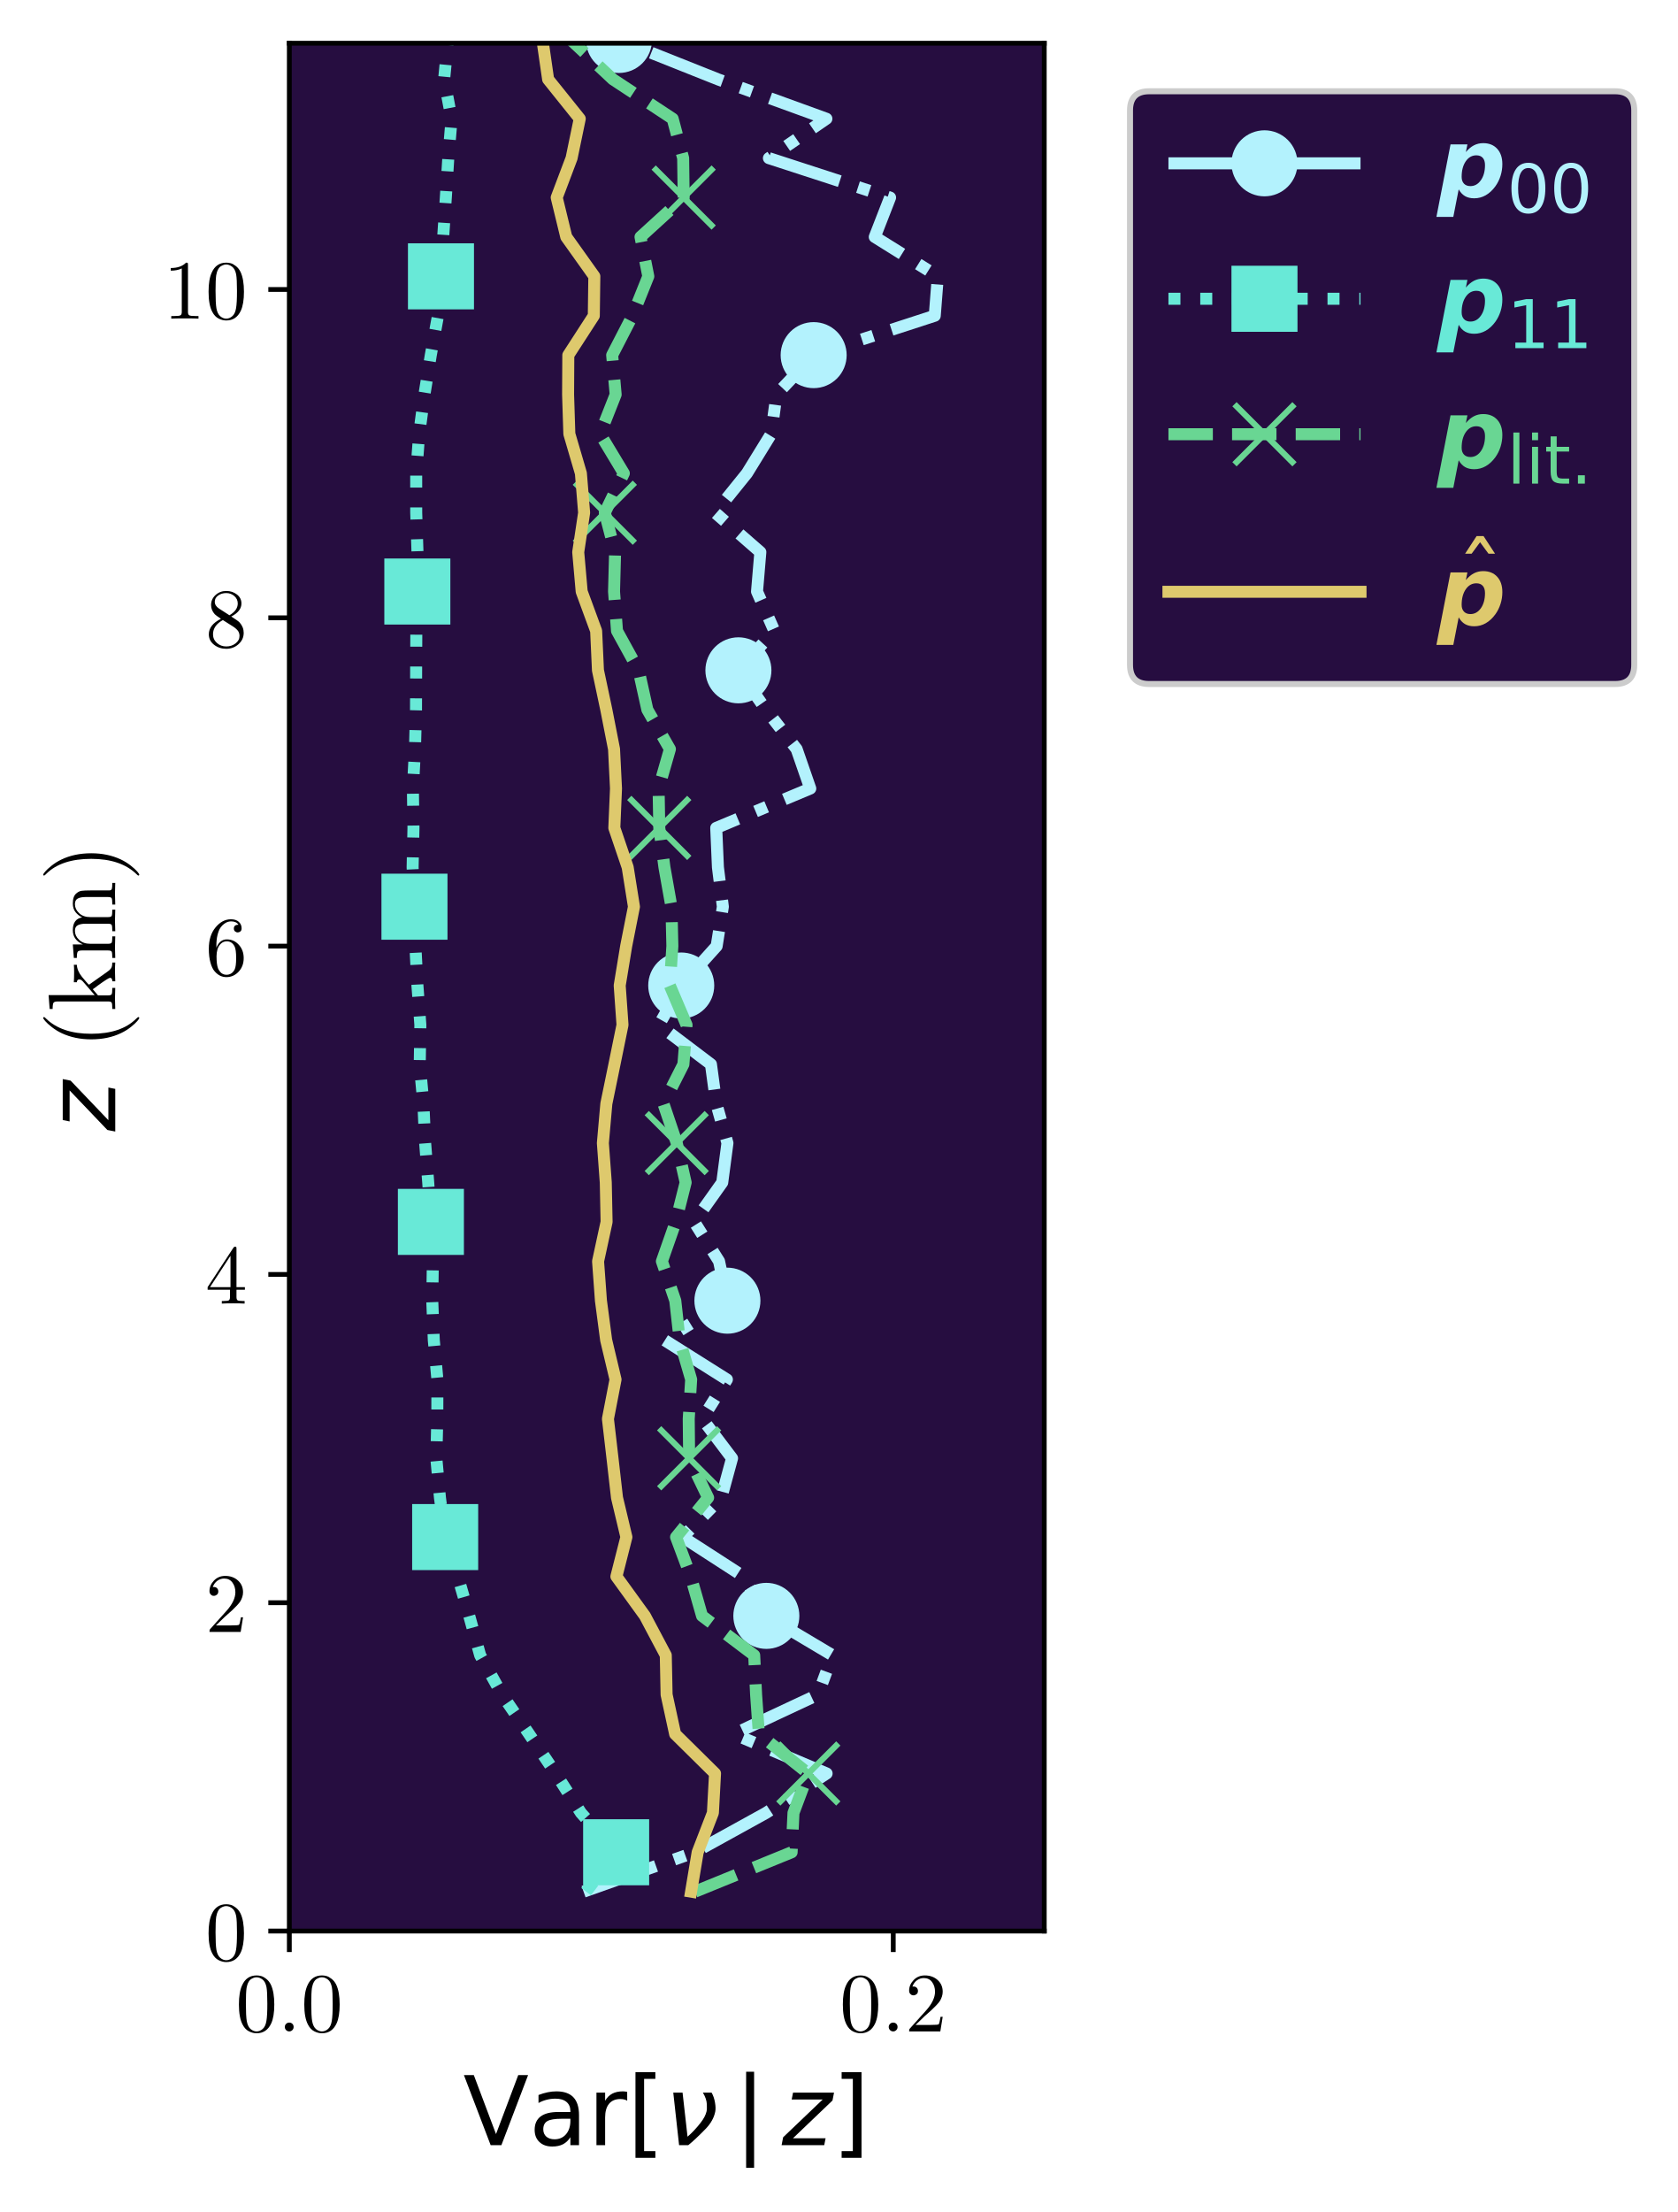
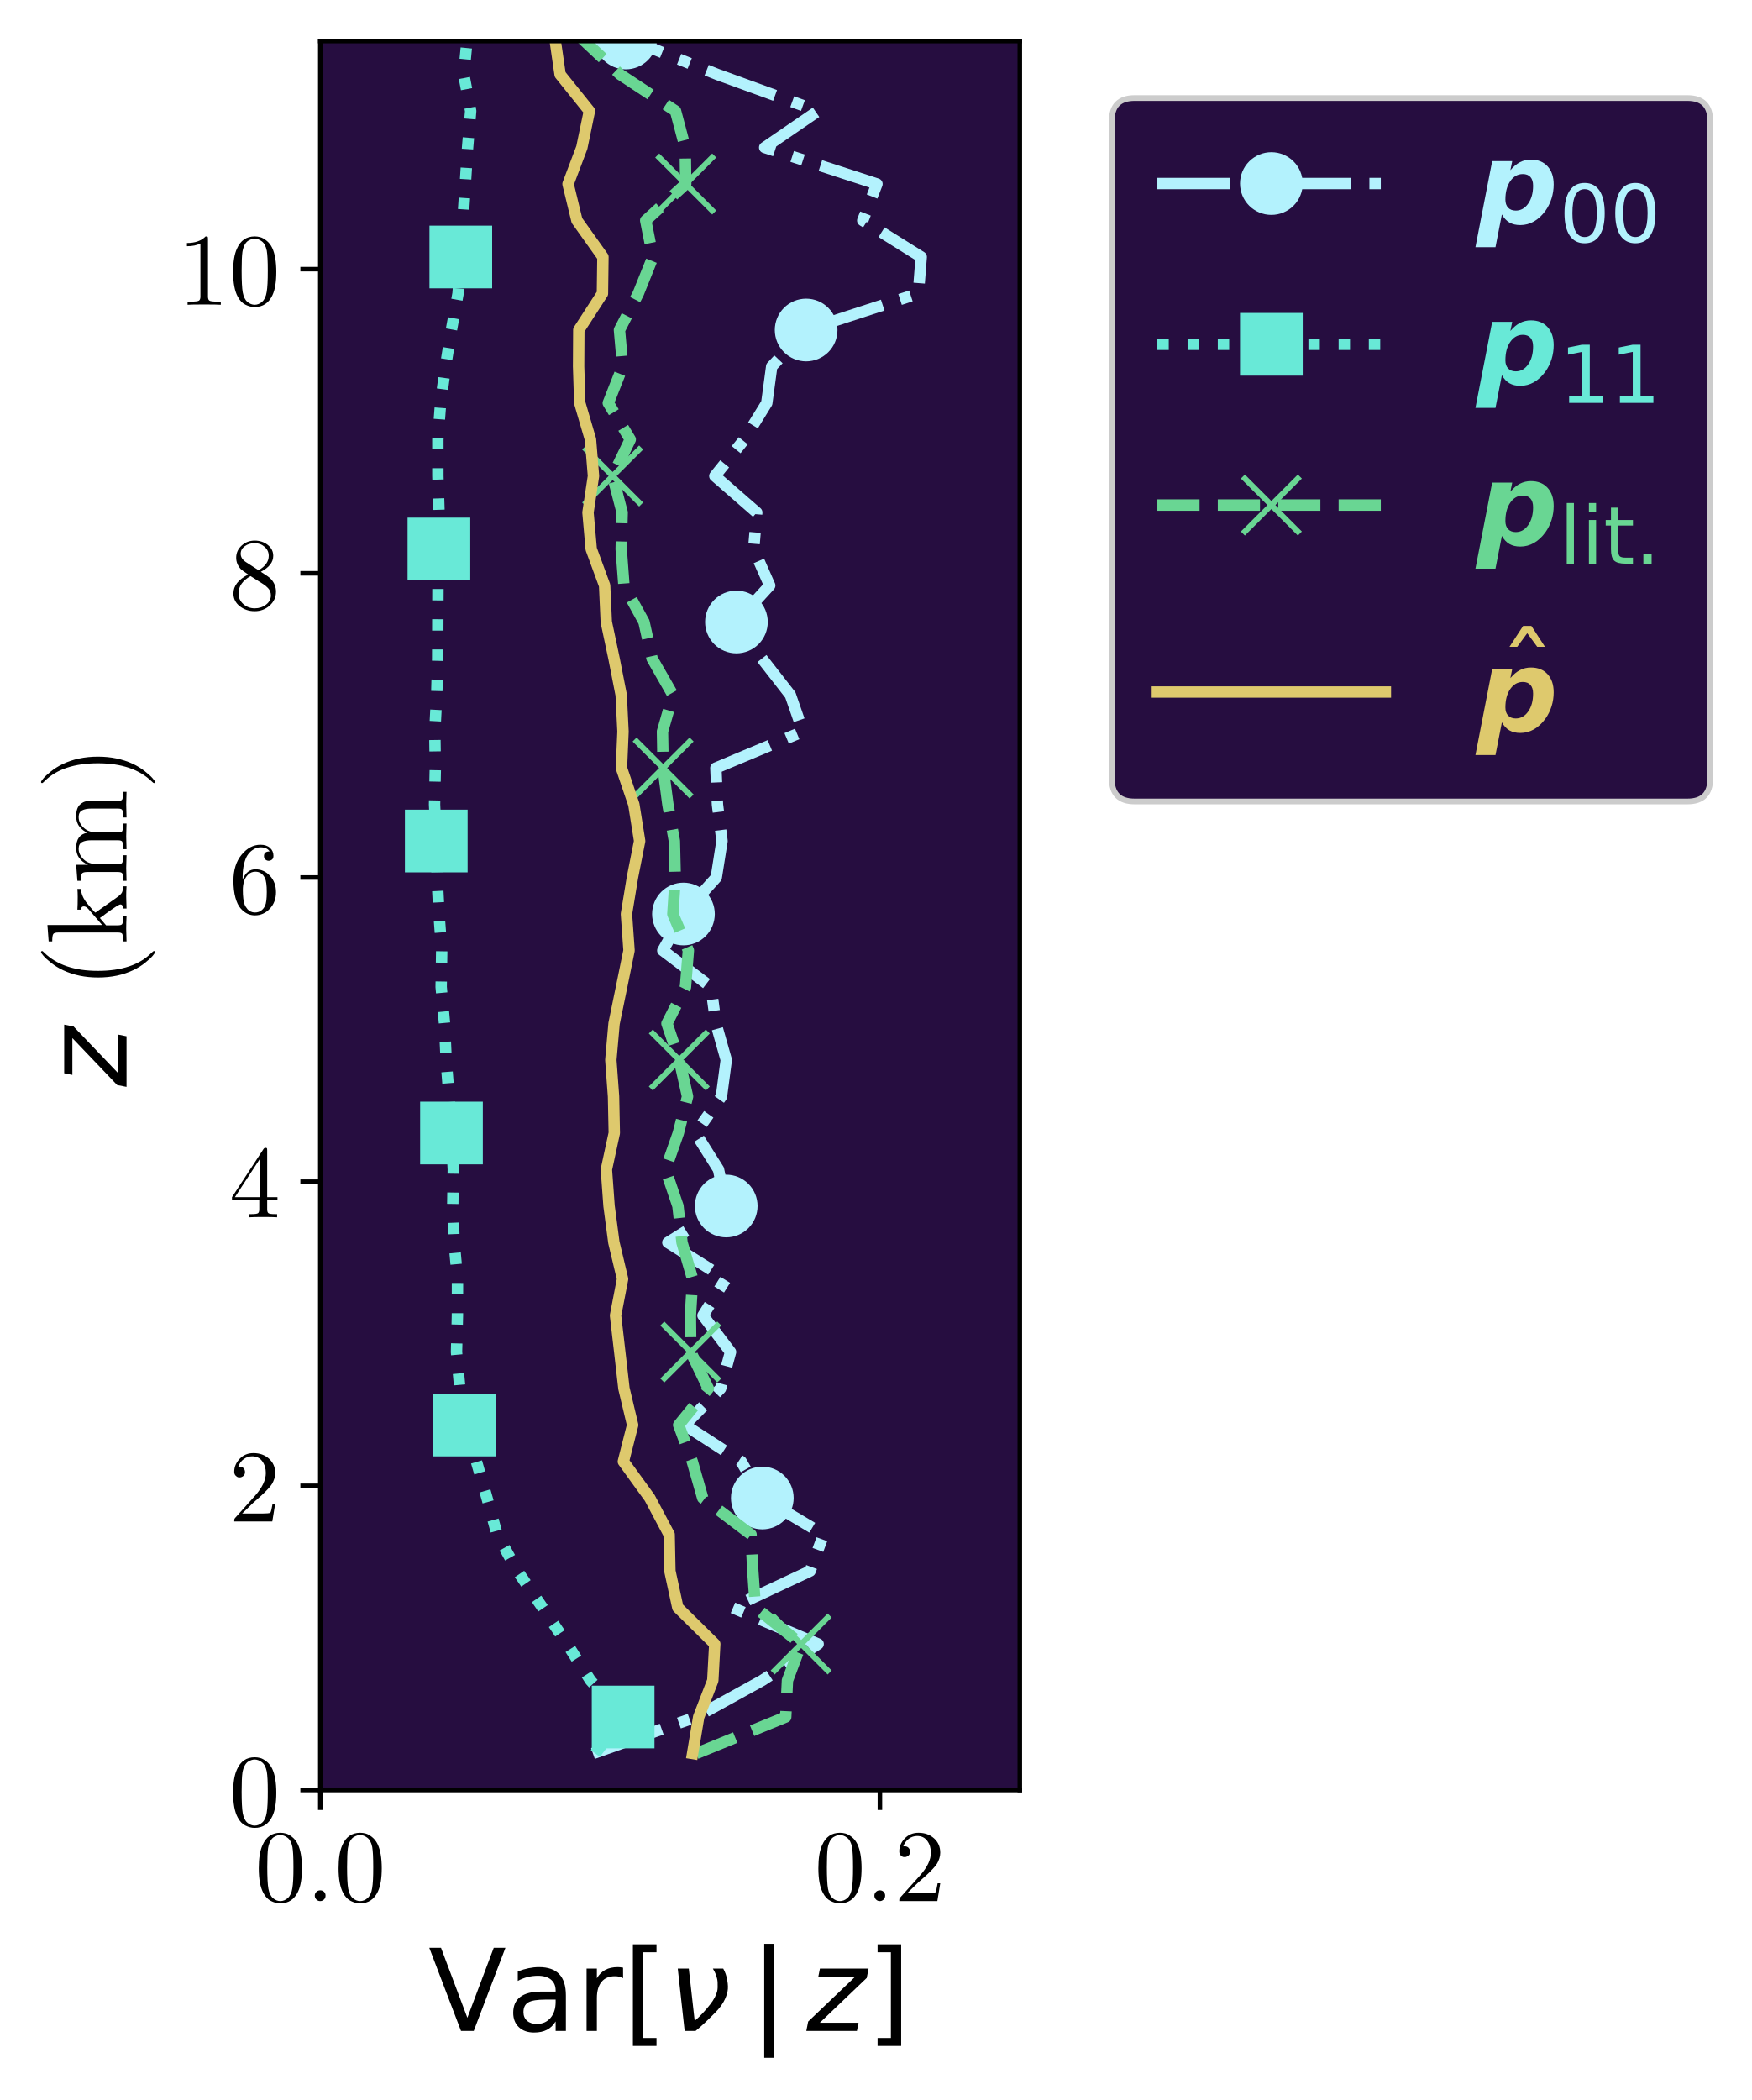
- <svg xmlns="http://www.w3.org/2000/svg" xmlns:xlink="http://www.w3.org/1999/xlink" width="279.452pt" height="368.4pt" viewBox="0 0 279.452 368.4" version="1.1">
+ <svg xmlns="http://www.w3.org/2000/svg" xmlns:xlink="http://www.w3.org/1999/xlink" width="307.264pt" height="368.4pt" viewBox="0 0 307.264 368.4" version="1.1">
  <defs>
    <style type="text/css">*{stroke-linejoin: round; stroke-linecap: butt}</style>
  </defs>
  <g id="figure_1">
    <g id="patch_1">
-       <path d="M 0 368.4  L 279.452 368.4  L 279.452 0  L 0 0  L 0 368.4  z " style="fill: none; opacity: 0" />
+       <path d="M 0 368.4  L 307.264 368.4  L 307.264 0  L 0 0  L 0 368.4  z " style="fill: none; opacity: 0" />
    </g>
    <g id="axes_1">
      <g id="patch_2">
-         <path d="M 48.2 321.61  L 173.964 321.61  L 173.964 7.2  L 48.2 7.2  z " style="fill: #260d40" />
+         <path d="M 56.2 314.019  L 178.928 314.019  L 178.928 7.2  L 56.2 7.2  z " style="fill: #260d40" />
      </g>
      <g id="matplotlib.axis_1">
        <g id="xtick_1">
          <g id="line2d_1">
            <defs>
-               <path id="m06c9e354d1" d="M 0 0  L 0 3.5  " style="stroke: #000000; stroke-width: 0.8" />
-             </defs>
-             <g>
-               <use xlink:href="#m06c9e354d1" x="48.2" y="321.61" style="stroke: #000000; stroke-width: 0.8" />
+               <path id="maa4afbe59b" d="M 0 0  L 0 3.5  " style="stroke: #000000; stroke-width: 0.8" />
+             </defs>
+             <g>
+               <use xlink:href="#maa4afbe59b" x="56.2" y="314.019" style="stroke: #000000; stroke-width: 0.8" />
            </g>
          </g>
          <g id="text_1">
-             <g transform="translate(39.25531 338.3248) scale(0.14 -0.14)">
+             <g transform="translate(44.69969 333.5092) scale(0.18 -0.18)">
              <defs>
                <path id="CMUSerif-Roman-30" d="M 250 2047  Q 250 2988 488 3500  Q 819 4263 1600 4263  Q 1766 4263 1939 4217  Q 2113 4172 2333 4000  Q 2553 3828 2688 3547  Q 2944 3003 2944 2047  Q 2944 1113 2706 603  Q 2359 -141 1594 -141  Q 1306 -141 1014 6  Q 722 153 538 506  Q 250 1034 250 2047  z M 781 2125  Q 781 1159 850 775  Q 928 359 1142 179  Q 1356 0 1594 0  Q 1850 0 2064 192  Q 2278 384 2344 800  Q 2416 1209 2413 2125  Q 2413 3016 2350 3372  Q 2266 3788 2042 3955  Q 1819 4122 1594 4122  Q 1509 4122 1420 4097  Q 1331 4072 1203 4000  Q 1075 3928 976 3750  Q 878 3572 831 3303  Q 781 2956 781 2125  z " transform="scale(0.015625)" />
                <path id="CMUSerif-Roman-2e" d="M 641 103  Q 544 206 544 340  Q 544 475 641 573  Q 738 672 884 672  Q 1025 672 1120 580  Q 1216 488 1216 339  Q 1216 191 1114 95  Q 1013 0 884 0  Q 738 0 641 103  z " transform="scale(0.015625)" />
              </defs>
              <use xlink:href="#CMUSerif-Roman-30" />
              <use xlink:href="#CMUSerif-Roman-2e" transform="translate(50 0)" />
              <use xlink:href="#CMUSerif-Roman-30" transform="translate(77.7832 0)" />
            </g>
          </g>
        </g>
        <g id="xtick_2">
          <g id="line2d_2">
            <g>
-               <use xlink:href="#m06c9e354d1" x="148.811" y="321.61" style="stroke: #000000; stroke-width: 0.8" />
+               <use xlink:href="#maa4afbe59b" x="154.382" y="314.019" style="stroke: #000000; stroke-width: 0.8" />
            </g>
          </g>
          <g id="text_2">
-             <g transform="translate(139.8666 338.3248) scale(0.14 -0.14)">
+             <g transform="translate(142.8817 333.5092) scale(0.18 -0.18)">
              <defs>
                <path id="CMUSerif-Roman-32" d="M 319 0  Q 319 116 330 150  Q 341 184 391 238  L 1619 1606  Q 2291 2363 2291 3022  Q 2291 3450 2067 3756  Q 1844 4063 1434 4063  Q 1153 4063 915 3891  Q 678 3719 569 3413  Q 588 3419 653 3419  Q 813 3419 902 3319  Q 991 3219 991 3084  Q 991 2913 880 2830  Q 769 2747 659 2747  Q 616 2747 558 2756  Q 500 2766 409 2855  Q 319 2944 319 3103  Q 319 3550 658 3906  Q 997 4263 1516 4263  Q 2103 4263 2489 3914  Q 2875 3566 2875 3022  Q 2875 2831 2817 2657  Q 2759 2484 2682 2350  Q 2606 2216 2400 2000  Q 2194 1784 2028 1631  Q 1863 1478 1491 1153  L 813 494  L 1966 494  Q 2528 494 2572 544  Q 2634 634 2713 1113  L 2875 1113  L 2694 0  L 319 0  z " transform="scale(0.015625)" />
              </defs>
              <use xlink:href="#CMUSerif-Roman-30" />
              <use xlink:href="#CMUSerif-Roman-2e" transform="translate(50 0)" />
              <use xlink:href="#CMUSerif-Roman-32" transform="translate(77.7832 0)" />
            </g>
          </g>
        </g>
        <g id="text_3">
-           <g transform="translate(77.16203 357.3595) scale(0.16 -0.16)">
+           <g transform="translate(75.16378 356.3995) scale(0.2 -0.2)">
            <defs>
              <path id="DejaVuSans-56" d="M 1831 0  L 50 4666  L 709 4666  L 2188 738  L 3669 4666  L 4325 4666  L 2547 0  L 1831 0  z " transform="scale(0.015625)" />
              <path id="DejaVuSans-61" d="M 2194 1759  Q 1497 1759 1228 1600  Q 959 1441 959 1056  Q 959 750 1161 570  Q 1363 391 1709 391  Q 2188 391 2477 730  Q 2766 1069 2766 1631  L 2766 1759  L 2194 1759  z M 3341 1997  L 3341 0  L 2766 0  L 2766 531  Q 2569 213 2275 61  Q 1981 -91 1556 -91  Q 1019 -91 701 211  Q 384 513 384 1019  Q 384 1609 779 1909  Q 1175 2209 1959 2209  L 2766 2209  L 2766 2266  Q 2766 2663 2505 2880  Q 2244 3097 1772 3097  Q 1472 3097 1187 3025  Q 903 2953 641 2809  L 641 3341  Q 956 3463 1253 3523  Q 1550 3584 1831 3584  Q 2591 3584 2966 3190  Q 3341 2797 3341 1997  z " transform="scale(0.015625)" />
              <path id="DejaVuSans-72" d="M 2631 2963  Q 2534 3019 2420 3045  Q 2306 3072 2169 3072  Q 1681 3072 1420 2755  Q 1159 2438 1159 1844  L 1159 0  L 581 0  L 581 3500  L 1159 3500  L 1159 2956  Q 1341 3275 1631 3429  Q 1922 3584 2338 3584  Q 2397 3584 2469 3576  Q 2541 3569 2628 3553  L 2631 2963  z " transform="scale(0.015625)" />
              <path id="DejaVuSans-5b" d="M 550 4863  L 1875 4863  L 1875 4416  L 1125 4416  L 1125 -397  L 1875 -397  L 1875 -844  L 550 -844  L 550 4863  z " transform="scale(0.015625)" />
              <path id="DejaVuSans-Oblique-3bd" d="M 959 0  L 572 3500  L 1191 3500  L 1522 563  Q 1972 950 2391 1488  Q 2706 1891 2788 2241  Q 2825 2406 2809 2719  Q 2794 3091 2544 3500  L 3125 3500  L 3125 3500  Q 3288 3222 3353 2834  Q 3416 2478 3369 2234  Q 3250 1622 2719 1075  Q 2025 363 1572 0  L 959 0  z " transform="scale(0.015625)" />
              <path id="DejaVuSans-7c" d="M 1344 4891  L 1344 -1509  L 813 -1509  L 813 4891  L 1344 4891  z " transform="scale(0.015625)" />
              <path id="DejaVuSans-Oblique-7a" d="M 744 3500  L 3475 3500  L 3372 2975  L 738 459  L 2913 459  L 2822 0  L -19 0  L 84 525  L 2719 3041  L 653 3041  L 744 3500  z " transform="scale(0.015625)" />
              <path id="DejaVuSans-5d" d="M 1947 4863  L 1947 -844  L 622 -844  L 622 -397  L 1369 -397  L 1369 4416  L 622 4416  L 622 4863  L 1947 4863  z " transform="scale(0.015625)" />
            </defs>
            <use xlink:href="#DejaVuSans-56" transform="translate(0 0.578125)" />
            <use xlink:href="#DejaVuSans-61" transform="translate(68.4082 0.578125)" />
            <use xlink:href="#DejaVuSans-72" transform="translate(129.6875 0.578125)" />
            <use xlink:href="#DejaVuSans-5b" transform="translate(170.8008 0.578125)" />
            <use xlink:href="#DejaVuSans-Oblique-3bd" transform="translate(209.8145 0.578125)" />
            <use xlink:href="#DejaVuSans-7c" transform="translate(281.9095 0.578125)" />
            <use xlink:href="#DejaVuSans-Oblique-7a" transform="translate(331.8366 0.578125)" />
            <use xlink:href="#DejaVuSans-5d" transform="translate(384.3268 0.578125)" />
          </g>
        </g>
      </g>
      <g id="matplotlib.axis_2">
        <g id="ytick_1">
          <g id="line2d_3">
            <defs>
-               <path id="m7da90983d2" d="M 0 0  L -3.5 0  " style="stroke: #000000; stroke-width: 0.8" />
-             </defs>
-             <g>
-               <use xlink:href="#m7da90983d2" x="48.2" y="321.61" style="stroke: #000000; stroke-width: 0.8" />
+               <path id="me62c1be1ea" d="M 0 0  L -3.5 0  " style="stroke: #000000; stroke-width: 0.8" />
+             </defs>
+             <g>
+               <use xlink:href="#me62c1be1ea" x="56.2" y="314.019" style="stroke: #000000; stroke-width: 0.8" />
            </g>
          </g>
          <g id="text_4">
-             <g transform="translate(34.2 326.4675) scale(0.14 -0.14)">
+             <g transform="translate(40.2 320.2641) scale(0.18 -0.18)">
              <use xlink:href="#CMUSerif-Roman-30" />
            </g>
          </g>
        </g>
        <g id="ytick_2">
          <g id="line2d_4">
            <g>
-               <use xlink:href="#m7da90983d2" x="48.2" y="266.93" style="stroke: #000000; stroke-width: 0.8" />
+               <use xlink:href="#me62c1be1ea" x="56.2" y="260.659" style="stroke: #000000; stroke-width: 0.8" />
            </g>
          </g>
          <g id="text_5">
-             <g transform="translate(34.2 271.7875) scale(0.14 -0.14)">
+             <g transform="translate(40.2 266.9042) scale(0.18 -0.18)">
              <use xlink:href="#CMUSerif-Roman-32" />
            </g>
          </g>
        </g>
        <g id="ytick_3">
          <g id="line2d_5">
            <g>
-               <use xlink:href="#m7da90983d2" x="48.2" y="212.25" style="stroke: #000000; stroke-width: 0.8" />
+               <use xlink:href="#me62c1be1ea" x="56.2" y="207.299" style="stroke: #000000; stroke-width: 0.8" />
            </g>
          </g>
          <g id="text_6">
-             <g transform="translate(34.2 217.1074) scale(0.14 -0.14)">
+             <g transform="translate(40.2 213.5444) scale(0.18 -0.18)">
              <defs>
                <path id="CMUSerif-Roman-34" d="M 178 1056  L 178 1253  L 2144 4256  Q 2194 4334 2272 4331  Q 2344 4331 2359 4303  Q 2375 4275 2375 4166  L 2375 1253  L 3016 1253  L 3016 1056  L 2375 1056  L 2375 500  Q 2375 316 2451 256  Q 2528 197 2859 197  L 2994 197  L 2994 0  Q 2731 19 2125 19  Q 1522 19 1259 0  L 1259 197  L 1394 197  Q 1725 197 1803 255  Q 1881 313 1881 500  L 1881 1056  L 178 1056  z M 359 1253  L 1919 1253  L 1919 3641  L 359 1253  z " transform="scale(0.015625)" />
              </defs>
              <use xlink:href="#CMUSerif-Roman-34" />
            </g>
          </g>
        </g>
        <g id="ytick_4">
          <g id="line2d_6">
            <g>
-               <use xlink:href="#m7da90983d2" x="48.2" y="157.57" style="stroke: #000000; stroke-width: 0.8" />
+               <use xlink:href="#me62c1be1ea" x="56.2" y="153.939" style="stroke: #000000; stroke-width: 0.8" />
            </g>
          </g>
          <g id="text_7">
-             <g transform="translate(34.2 162.4274) scale(0.14 -0.14)">
+             <g transform="translate(40.2 160.1846) scale(0.18 -0.18)">
              <defs>
                <path id="CMUSerif-Roman-36" d="M 269 2022  Q 269 3028 781 3645  Q 1294 4263 1953 4263  Q 2338 4263 2552 4067  Q 2766 3872 2766 3572  Q 2766 3406 2669 3334  Q 2572 3263 2472 3263  Q 2356 3263 2265 3341  Q 2175 3419 2175 3559  Q 2175 3847 2528 3847  Q 2363 4103 1966 4103  Q 1844 4103 1719 4067  Q 1594 4031 1431 3912  Q 1269 3794 1144 3606  Q 1019 3419 931 3066  Q 844 2713 844 2253  L 844 2100  Q 1106 2734 1643 2732  Q 2181 2731 2553 2322  Q 2925 1913 2925 1306  Q 2925 684 2537 271  Q 2150 -141 1606 -141  Q 1363 -141 1142 -39  Q 922 63 717 294  Q 513 525 391 969  Q 269 1413 269 2022  z M 856 1447  Q 856 819 972 519  Q 991 469 1033 400  Q 1075 331 1148 242  Q 1222 153 1344 95  Q 1466 38 1606 38  Q 2034 38 2241 453  Q 2350 684 2350 1313  Q 2350 1953 2234 2188  Q 2038 2584 1638 2584  Q 1369 2584 1183 2400  Q 997 2216 926 1969  Q 856 1722 856 1447  z " transform="scale(0.015625)" />
              </defs>
              <use xlink:href="#CMUSerif-Roman-36" />
            </g>
          </g>
        </g>
        <g id="ytick_5">
          <g id="line2d_7">
            <g>
-               <use xlink:href="#m7da90983d2" x="48.2" y="102.89" style="stroke: #000000; stroke-width: 0.8" />
+               <use xlink:href="#me62c1be1ea" x="56.2" y="100.58" style="stroke: #000000; stroke-width: 0.8" />
            </g>
          </g>
          <g id="text_8">
-             <g transform="translate(34.2 107.7474) scale(0.14 -0.14)">
+             <g transform="translate(40.2 106.8248) scale(0.18 -0.18)">
              <defs>
                <path id="CMUSerif-Roman-38" d="M 269 966  Q 269 1681 1191 2144  Q 794 2413 722 2491  Q 441 2803 441 3194  Q 441 3641 780 3952  Q 1119 4263 1600 4263  Q 2059 4263 2406 3997  Q 2753 3731 2753 3309  Q 2753 2716 1978 2316  Q 2491 1997 2613 1863  Q 2925 1516 2925 1075  Q 2925 563 2531 211  Q 2138 -141 1594 -141  Q 1063 -141 666 168  Q 269 478 269 966  z M 588 966  Q 588 569 886 303  Q 1184 38 1600 38  Q 2003 38 2304 269  Q 2606 500 2606 844  Q 2606 978 2561 1093  Q 2516 1209 2427 1301  Q 2338 1394 2283 1436  Q 2228 1478 2125 1550  L 1338 2047  Q 588 1631 588 966  z M 722 3444  Q 722 3138 1044 2925  L 1838 2413  Q 2472 2784 2472 3309  Q 2472 3650 2212 3876  Q 1953 4103 1594 4103  Q 1241 4103 981 3917  Q 722 3731 722 3444  z " transform="scale(0.015625)" />
              </defs>
              <use xlink:href="#CMUSerif-Roman-38" />
            </g>
          </g>
        </g>
        <g id="ytick_6">
          <g id="line2d_8">
            <g>
-               <use xlink:href="#m7da90983d2" x="48.2" y="48.21" style="stroke: #000000; stroke-width: 0.8" />
+               <use xlink:href="#me62c1be1ea" x="56.2" y="47.22" style="stroke: #000000; stroke-width: 0.8" />
            </g>
          </g>
          <g id="text_9">
-             <g transform="translate(27.2 53.06736) scale(0.14 -0.14)">
+             <g transform="translate(31.2 53.46501) scale(0.18 -0.18)">
              <defs>
                <path id="CMUSerif-Roman-31" d="M 569 3653  L 569 3853  Q 1338 3853 1734 4263  Q 1844 4263 1862 4238  Q 1881 4213 1881 4097  L 1881 506  Q 1881 316 1975 256  Q 2069 197 2478 197  L 2681 197  L 2681 0  Q 2456 19 1643 19  Q 831 19 609 0  L 609 197  L 813 197  Q 1216 197 1312 255  Q 1409 313 1409 506  L 1409 3822  Q 1075 3653 569 3653  z " transform="scale(0.015625)" />
              </defs>
              <use xlink:href="#CMUSerif-Roman-31" />
              <use xlink:href="#CMUSerif-Roman-30" transform="translate(50 0)" />
            </g>
          </g>
        </g>
        <g id="text_10">
-           <g transform="translate(19.2 188.4051) rotate(-90) scale(0.16 -0.16)">
+           <g transform="translate(22.2 190.6094) rotate(-90) scale(0.2 -0.2)">
            <defs>
              <path id="CMUSerif-Roman-20" transform="scale(0.015625)" />
              <path id="CMUSerif-Roman-28" d="M 634 1600  Q 634 2681 1038 3553  Q 1209 3919 1450 4225  Q 1691 4531 1850 4665  Q 2009 4800 2053 4800  Q 2116 4800 2119 4738  Q 2119 4706 2034 4628  Q 1003 3578 1006 1600  Q 1006 -384 2009 -1394  Q 2119 -1503 2119 -1538  Q 2119 -1600 2053 -1600  Q 2009 -1600 1856 -1472  Q 1703 -1344 1465 -1050  Q 1228 -756 1056 -397  Q 634 475 634 1600  z " transform="scale(0.015625)" />
              <path id="CMUSerif-Roman-6b" d="M 178 0  L 178 197  Q 519 197 598 239  Q 678 281 678 488  L 678 3816  Q 678 4053 595 4112  Q 513 4172 178 4172  L 178 4372  L 1100 4441  L 1100 1369  L 2003 2150  Q 2144 2272 2144 2400  Q 2144 2547 1959 2559  L 1959 2759  Q 2228 2741 2675 2741  Q 2938 2741 3122 2759  L 3122 2559  Q 2719 2541 2316 2216  Q 2225 2144 2011 1958  Q 1797 1772 1797 1753  Q 1797 1747 1805 1731  Q 1813 1716 1825 1703  Q 1838 1691 1838 1684  L 2650 538  Q 2816 306 2937 251  Q 3059 197 3272 197  L 3272 0  Q 2997 19 2713 19  Q 2559 19 2022 0  L 2022 197  Q 2253 197 2253 347  Q 2253 450 1734 1166  Q 1697 1216 1613 1325  Q 1534 1441 1491 1497  L 1081 1147  L 1081 488  Q 1081 281 1161 239  Q 1241 197 1581 197  L 1581 0  Q 1197 19 878 19  Q 813 19 178 0  z " transform="scale(0.015625)" />
              <path id="CMUSerif-Roman-6d" d="M 206 0  L 206 197  Q 547 197 625 239  Q 703 281 703 488  L 703 2203  Q 703 2441 620 2500  Q 538 2559 206 2559  L 206 2759  L 1106 2828  L 1106 2156  Q 1406 2828 2053 2828  Q 2803 2828 2906 2203  Q 3016 2447 3245 2637  Q 3475 2828 3834 2828  Q 4316 2828 4506 2591  Q 4647 2431 4675 2253  Q 4703 2075 4703 1613  L 4703 391  Q 4709 256 4812 226  Q 4916 197 5203 197  L 5203 0  Q 4550 19 4488 19  Q 4438 19 3763 0  L 3763 197  Q 4103 197 4183 239  Q 4263 281 4263 488  L 4263 1978  Q 4263 2303 4163 2495  Q 4063 2688 3788 2688  Q 3456 2688 3190 2409  Q 2925 2131 2925 1663  L 2925 488  Q 2925 281 3004 239  Q 3084 197 3425 197  L 3425 0  Q 2772 19 2706 19  Q 2656 19 1984 0  L 1984 197  Q 2325 197 2404 239  Q 2484 281 2484 488  L 2484 1978  Q 2484 2303 2384 2495  Q 2284 2688 2009 2688  Q 1678 2688 1412 2409  Q 1147 2131 1147 1663  L 1147 488  Q 1147 281 1226 239  Q 1306 197 1644 197  L 1644 0  Q 991 19 928 19  Q 878 19 206 0  z " transform="scale(0.015625)" />
              <path id="CMUSerif-Roman-29" d="M 366 -1538  Q 366 -1506 447 -1428  Q 1478 -378 1478 1600  Q 1478 3584 488 4588  Q 366 4703 366 4738  Q 366 4800 428 4800  Q 472 4800 626 4672  Q 781 4544 1017 4250  Q 1253 3956 1428 3597  Q 1850 2725 1850 1600  Q 1850 519 1447 -353  Q 1275 -719 1034 -1025  Q 794 -1331 634 -1465  Q 475 -1600 428 -1600  Q 366 -1600 366 -1538  z " transform="scale(0.015625)" />
            </defs>
            <use xlink:href="#DejaVuSans-Oblique-7a" />
            <use xlink:href="#CMUSerif-Roman-20" transform="translate(52.49023 0)" />
            <use xlink:href="#CMUSerif-Roman-28" transform="translate(85.74219 0)" />
            <use xlink:href="#CMUSerif-Roman-6b" transform="translate(124.5117 0)" />
            <use xlink:href="#CMUSerif-Roman-6d" transform="translate(177.1973 0)" />
            <use xlink:href="#CMUSerif-Roman-29" transform="translate(260.4492 0)" />
          </g>
        </g>
      </g>
      <g id="line2d_9">
-         <path d="M 97.217 315.049  L 115.736 308.487  L 127.627 301.925  L 137.706 295.364  L 122.246 288.802  L 136.264 282.241  L 138.689 275.679  L 127.667 269.117  L 123.872 262.556  L 113.723 255.994  L 120.165 249.433  L 121.955 242.871  L 116.998 236.309  L 121.095 229.748  L 110.682 223.186  L 121.181 216.624  L 119.79 210.063  L 115.653 203.501  L 120.319 196.94  L 121.187 190.378  L 119.328 183.816  L 118.44 177.255  L 109.775 170.693  L 113.488 164.132  L 119.388 157.57  L 120.422 151.008  L 119.601 144.447  L 119.318 137.885  L 134.987 131.324  L 132.713 124.762  L 127.602 118.2  L 123.014 111.639  L 128.999 105.077  L 126.114 98.516  L 126.668 91.954  L 119.133 85.392  L 124.43 78.831  L 128.472 72.269  L 129.357 65.708  L 135.548 59.146  L 155.724 52.584  L 156.237 46.023  L 145.727 39.461  L 148.281 32.9  L 128.097 26.338  L 137.671 19.776  L 119.605 13.215  L 103.118 6.653  L 86.071 0.092  " clip-path="url(#p228222cae5)" style="fill: none; stroke-dasharray: 12.8,3.2,2,3.2; stroke-dashoffset: 0; stroke: #b3f2fd; stroke-width: 2" />
+         <path d="M 104.033 307.616  L 122.106 301.213  L 133.71 294.809  L 143.545 288.406  L 128.458 282.003  L 142.138 275.6  L 144.504 269.197  L 133.749 262.793  L 130.045 256.39  L 120.141 249.987  L 126.427 243.584  L 128.174 237.181  L 123.336 230.778  L 127.335 224.374  L 117.174 217.971  L 127.419 211.568  L 126.061 205.165  L 122.024 198.762  L 126.577 192.359  L 127.424 185.955  L 125.61 179.552  L 124.744 173.149  L 116.288 166.746  L 119.911 160.343  L 125.669 153.939  L 126.679 147.536  L 125.877 141.133  L 125.601 134.73  L 140.892 128.327  L 138.672 121.924  L 133.685 115.52  L 129.207 109.117  L 135.048 102.714  L 132.233 96.311  L 132.774 89.908  L 125.42 83.505  L 130.589 77.101  L 134.534 70.698  L 135.398 64.295  L 141.439 57.892  L 161.128 51.489  L 161.629 45.085  L 151.372 38.682  L 153.864 32.279  L 134.168 25.876  L 143.511 19.473  L 125.881 13.07  L 109.792 6.666  L 93.156 0.263  " clip-path="url(#pa13ddfc9e9)" style="fill: none; stroke-dasharray: 12.8,3.2,2,3.2; stroke-dashoffset: 0; stroke: #b3f2fd; stroke-width: 2" />
        <defs>
-           <path id="m206b95cc9c" d="M 0 5  C 1.326 5 2.598 4.473 3.536 3.536  C 4.473 2.598 5 1.326 5 0  C 5 -1.326 4.473 -2.598 3.536 -3.536  C 2.598 -4.473 1.326 -5 0 -5  C -1.326 -5 -2.598 -4.473 -3.536 -3.536  C -4.473 -2.598 -5 -1.326 -5 0  C -5 1.326 -4.473 2.598 -3.536 3.536  C -2.598 4.473 -1.326 5 0 5  z " style="stroke: #b3f2fd" />
+           <path id="m12e30e273e" d="M 0 5  C 1.326 5 2.598 4.473 3.536 3.536  C 4.473 2.598 5 1.326 5 0  C 5 -1.326 4.473 -2.598 3.536 -3.536  C 2.598 -4.473 1.326 -5 0 -5  C -1.326 -5 -2.598 -4.473 -3.536 -3.536  C -4.473 -2.598 -5 -1.326 -5 0  C -5 1.326 -4.473 2.598 -3.536 3.536  C -2.598 4.473 -1.326 5 0 5  z " style="stroke: #b3f2fd" />
        </defs>
-         <g clip-path="url(#p228222cae5)">
-           <use xlink:href="#m206b95cc9c" x="127.667" y="269.117" style="fill: #b3f2fd; stroke: #b3f2fd" />
-           <use xlink:href="#m206b95cc9c" x="121.181" y="216.624" style="fill: #b3f2fd; stroke: #b3f2fd" />
-           <use xlink:href="#m206b95cc9c" x="113.488" y="164.132" style="fill: #b3f2fd; stroke: #b3f2fd" />
-           <use xlink:href="#m206b95cc9c" x="123.014" y="111.639" style="fill: #b3f2fd; stroke: #b3f2fd" />
-           <use xlink:href="#m206b95cc9c" x="135.548" y="59.146" style="fill: #b3f2fd; stroke: #b3f2fd" />
-           <use xlink:href="#m206b95cc9c" x="103.118" y="6.653" style="fill: #b3f2fd; stroke: #b3f2fd" />
+         <g clip-path="url(#pa13ddfc9e9)">
+           <use xlink:href="#m12e30e273e" x="133.749" y="262.793" style="fill: #b3f2fd; stroke: #b3f2fd" />
+           <use xlink:href="#m12e30e273e" x="127.419" y="211.568" style="fill: #b3f2fd; stroke: #b3f2fd" />
+           <use xlink:href="#m12e30e273e" x="119.911" y="160.343" style="fill: #b3f2fd; stroke: #b3f2fd" />
+           <use xlink:href="#m12e30e273e" x="129.207" y="109.117" style="fill: #b3f2fd; stroke: #b3f2fd" />
+           <use xlink:href="#m12e30e273e" x="141.439" y="57.892" style="fill: #b3f2fd; stroke: #b3f2fd" />
+           <use xlink:href="#m12e30e273e" x="109.792" y="6.666" style="fill: #b3f2fd; stroke: #b3f2fd" />
        </g>
      </g>
      <g id="line2d_10">
-         <path d="M 97.643 315.049  L 102.644 308.487  L 96.781 301.925  L 92.575 295.364  L 88.144 288.802  L 83.641 282.241  L 79.99 275.679  L 78.17 269.117  L 76.266 262.556  L 74.162 255.994  L 73.292 249.433  L 72.689 242.871  L 72.853 236.309  L 72.866 229.748  L 72.267 223.186  L 72.012 216.624  L 72.111 210.063  L 71.784 203.501  L 71.339 196.94  L 70.828 190.378  L 70.534 183.816  L 69.928 177.255  L 70.029 170.693  L 69.54 164.132  L 69.201 157.57  L 69.047 151.008  L 68.74 144.447  L 68.881 137.885  L 68.785 131.324  L 69.131 124.762  L 69.304 118.2  L 69.326 111.639  L 69.357 105.077  L 69.525 98.516  L 69.549 91.954  L 69.339 85.392  L 69.336 78.831  L 69.83 72.269  L 70.706 65.708  L 71.767 59.146  L 72.966 52.584  L 73.462 46.023  L 73.831 39.461  L 74.272 32.9  L 74.681 26.338  L 75.235 19.776  L 73.988 13.215  L 74.62 6.653  L 76.052 0.092  " clip-path="url(#p228222cae5)" style="fill: none; stroke-dasharray: 2,3.3; stroke-dashoffset: 0; stroke: #68e9d7; stroke-width: 2" />
+         <path d="M 104.449 307.616  L 109.329 301.213  L 103.609 294.809  L 99.504 288.406  L 95.179 282.003  L 90.785 275.6  L 87.222 269.197  L 85.446 262.793  L 83.588 256.39  L 81.535 249.987  L 80.686 243.584  L 80.098 237.181  L 80.258 230.778  L 80.27 224.374  L 79.686 217.971  L 79.437 211.568  L 79.533 205.165  L 79.215 198.762  L 78.781 192.359  L 78.281 185.955  L 77.994 179.552  L 77.404 173.149  L 77.502 166.746  L 77.024 160.343  L 76.694 153.939  L 76.544 147.536  L 76.245 141.133  L 76.381 134.73  L 76.288 128.327  L 76.626 121.924  L 76.795 115.52  L 76.816 109.117  L 76.846 102.714  L 77.01 96.311  L 77.033 89.908  L 76.829 83.505  L 76.826 77.101  L 77.307 70.698  L 78.163 64.295  L 79.198 57.892  L 80.368 51.489  L 80.852 45.085  L 81.212 38.682  L 81.643 32.279  L 82.041 25.876  L 82.582 19.473  L 81.365 13.07  L 81.983 6.666  L 83.38 0.263  " clip-path="url(#pa13ddfc9e9)" style="fill: none; stroke-dasharray: 2,3.3; stroke-dashoffset: 0; stroke: #68e9d7; stroke-width: 2" />
        <defs>
-           <path id="mc53e66db3f" d="M -5 5  L 5 5  L 5 -5  L -5 -5  z " style="stroke: #68e9d7; stroke-linejoin: miter" />
+           <path id="mc1426c41bf" d="M -5 5  L 5 5  L 5 -5  L -5 -5  z " style="stroke: #68e9d7; stroke-linejoin: miter" />
        </defs>
-         <g clip-path="url(#p228222cae5)">
-           <use xlink:href="#mc53e66db3f" x="102.644" y="308.487" style="fill: #68e9d7; stroke: #68e9d7; stroke-linejoin: miter" />
-           <use xlink:href="#mc53e66db3f" x="74.162" y="255.994" style="fill: #68e9d7; stroke: #68e9d7; stroke-linejoin: miter" />
-           <use xlink:href="#mc53e66db3f" x="71.784" y="203.501" style="fill: #68e9d7; stroke: #68e9d7; stroke-linejoin: miter" />
-           <use xlink:href="#mc53e66db3f" x="69.047" y="151.008" style="fill: #68e9d7; stroke: #68e9d7; stroke-linejoin: miter" />
-           <use xlink:href="#mc53e66db3f" x="69.525" y="98.516" style="fill: #68e9d7; stroke: #68e9d7; stroke-linejoin: miter" />
-           <use xlink:href="#mc53e66db3f" x="73.462" y="46.023" style="fill: #68e9d7; stroke: #68e9d7; stroke-linejoin: miter" />
+         <g clip-path="url(#pa13ddfc9e9)">
+           <use xlink:href="#mc1426c41bf" x="109.329" y="301.213" style="fill: #68e9d7; stroke: #68e9d7; stroke-linejoin: miter" />
+           <use xlink:href="#mc1426c41bf" x="81.535" y="249.987" style="fill: #68e9d7; stroke: #68e9d7; stroke-linejoin: miter" />
+           <use xlink:href="#mc1426c41bf" x="79.215" y="198.762" style="fill: #68e9d7; stroke: #68e9d7; stroke-linejoin: miter" />
+           <use xlink:href="#mc1426c41bf" x="76.544" y="147.536" style="fill: #68e9d7; stroke: #68e9d7; stroke-linejoin: miter" />
+           <use xlink:href="#mc1426c41bf" x="77.01" y="96.311" style="fill: #68e9d7; stroke: #68e9d7; stroke-linejoin: miter" />
+           <use xlink:href="#mc1426c41bf" x="80.852" y="45.085" style="fill: #68e9d7; stroke: #68e9d7; stroke-linejoin: miter" />
        </g>
      </g>
      <g id="line2d_11">
-         <path d="M 115.779 315.049  L 131.88 308.487  L 132.188 301.925  L 134.654 295.364  L 126.427 288.802  L 125.961 282.241  L 125.644 275.679  L 116.953 269.117  L 115.075 262.556  L 112.628 255.994  L 117.966 249.433  L 114.806 242.871  L 114.739 236.309  L 115.141 229.748  L 113.23 223.186  L 112.498 216.624  L 110.267 210.063  L 112.57 203.501  L 114.224 196.94  L 112.741 190.378  L 110.524 183.816  L 113.851 177.255  L 114.372 170.693  L 111.583 164.132  L 112.012 157.57  L 111.857 151.008  L 110.691 144.447  L 109.831 137.885  L 109.719 131.324  L 111.603 124.762  L 107.846 118.2  L 106.393 111.639  L 102.789 105.077  L 102.293 98.516  L 102.471 91.954  L 100.76 85.392  L 103.925 78.831  L 99.972 72.269  L 102.563 65.708  L 101.983 59.146  L 105.367 52.584  L 108.003 46.023  L 106.704 39.461  L 113.895 32.9  L 113.808 26.338  L 112.063 19.776  L 102.11 13.215  L 95.12 6.653  L 103.548 0.092  " clip-path="url(#p228222cae5)" style="fill: none; stroke-dasharray: 7.4,3.2; stroke-dashoffset: 0; stroke: #69d693; stroke-width: 2" />
+         <path d="M 122.147 307.616  L 137.859 301.213  L 138.16 294.809  L 140.566 288.406  L 132.538 282.003  L 132.083 275.6  L 131.774 269.197  L 123.293 262.793  L 121.46 256.39  L 119.073 249.987  L 124.281 243.584  L 121.198 237.181  L 121.133 230.778  L 121.524 224.374  L 119.66 217.971  L 118.946 211.568  L 116.768 205.165  L 119.016 198.762  L 120.63 192.359  L 119.183 185.955  L 117.019 179.552  L 120.266 173.149  L 120.774 166.746  L 118.053 160.343  L 118.471 153.939  L 118.32 147.536  L 117.183 141.133  L 116.343 134.73  L 116.234 128.327  L 118.072 121.924  L 114.406 115.52  L 112.988 109.117  L 109.471 102.714  L 108.987 96.311  L 109.161 89.908  L 107.491 83.505  L 110.58 77.101  L 106.722 70.698  L 109.251 64.295  L 108.684 57.892  L 111.987 51.489  L 114.559 45.085  L 113.291 38.682  L 120.309 32.279  L 120.224 25.876  L 118.521 19.473  L 108.809 13.07  L 101.987 6.666  L 110.211 0.263  " clip-path="url(#pa13ddfc9e9)" style="fill: none; stroke-dasharray: 7.4,3.2; stroke-dashoffset: 0; stroke: #69d693; stroke-width: 2" />
        <defs>
-           <path id="m7bd5e30966" d="M -5 5  L 5 -5  M -5 -5  L 5 5  " style="stroke: #69d693" />
+           <path id="m02e3cb1580" d="M -5 5  L 5 -5  M -5 -5  L 5 5  " style="stroke: #69d693" />
        </defs>
-         <g clip-path="url(#p228222cae5)">
-           <use xlink:href="#m7bd5e30966" x="134.654" y="295.364" style="fill: #69d693; stroke: #69d693" />
-           <use xlink:href="#m7bd5e30966" x="114.806" y="242.871" style="fill: #69d693; stroke: #69d693" />
-           <use xlink:href="#m7bd5e30966" x="112.741" y="190.378" style="fill: #69d693; stroke: #69d693" />
-           <use xlink:href="#m7bd5e30966" x="109.831" y="137.885" style="fill: #69d693; stroke: #69d693" />
-           <use xlink:href="#m7bd5e30966" x="100.76" y="85.392" style="fill: #69d693; stroke: #69d693" />
-           <use xlink:href="#m7bd5e30966" x="113.895" y="32.9" style="fill: #69d693; stroke: #69d693" />
+         <g clip-path="url(#pa13ddfc9e9)">
+           <use xlink:href="#m02e3cb1580" x="140.566" y="288.406" style="fill: #69d693; stroke: #69d693" />
+           <use xlink:href="#m02e3cb1580" x="121.198" y="237.181" style="fill: #69d693; stroke: #69d693" />
+           <use xlink:href="#m02e3cb1580" x="119.183" y="185.955" style="fill: #69d693; stroke: #69d693" />
+           <use xlink:href="#m02e3cb1580" x="116.343" y="134.73" style="fill: #69d693; stroke: #69d693" />
+           <use xlink:href="#m02e3cb1580" x="107.491" y="83.505" style="fill: #69d693; stroke: #69d693" />
+           <use xlink:href="#m02e3cb1580" x="120.309" y="32.279" style="fill: #69d693; stroke: #69d693" />
        </g>
      </g>
      <g id="line2d_12">
-         <path d="M 115.131 315.049  L 116.227 308.487  L 118.764 301.925  L 119.119 295.364  L 112.473 288.802  L 111.05 282.241  L 110.915 275.679  L 107.436 269.117  L 102.686 262.556  L 104.354 255.994  L 102.789 249.433  L 102.038 242.871  L 101.276 236.309  L 102.544 229.748  L 100.981 223.186  L 100.112 216.624  L 99.633 210.063  L 101.054 203.501  L 100.918 196.94  L 100.434 190.378  L 101.013 183.816  L 102.364 177.255  L 103.704 170.693  L 103.238 164.132  L 104.316 157.57  L 105.613 151.008  L 104.567 144.447  L 102.341 137.885  L 102.621 131.324  L 102.294 124.762  L 101.008 118.2  L 99.614 111.639  L 99.314 105.077  L 96.903 98.516  L 96.326 91.954  L 97.311 85.392  L 96.774 78.831  L 94.849 72.269  L 94.639 65.708  L 94.676 59.146  L 98.924 52.584  L 99.011 46.023  L 94.337 39.461  L 92.742 32.9  L 95.221 26.338  L 96.582 19.776  L 91.315 13.215  L 90.366 6.653  L 97.262 0.092  " clip-path="url(#p228222cae5)" style="fill: none; stroke: #dec96d; stroke-width: 2; stroke-linecap: square" />
+         <path d="M 121.515 307.616  L 122.584 301.213  L 125.06 294.809  L 125.407 288.406  L 118.921 282.003  L 117.533 275.6  L 117.401 269.197  L 114.006 262.793  L 109.37 256.39  L 110.998 249.987  L 109.471 243.584  L 108.738 237.181  L 107.994 230.778  L 109.232 224.374  L 107.706 217.971  L 106.859 211.568  L 106.391 205.165  L 107.778 198.762  L 107.645 192.359  L 107.173 185.955  L 107.738 179.552  L 109.056 173.149  L 110.364 166.746  L 109.909 160.343  L 110.962 153.939  L 112.226 147.536  L 111.206 141.133  L 109.033 134.73  L 109.307 128.327  L 108.988 121.924  L 107.733 115.52  L 106.373 109.117  L 106.08 102.714  L 103.728 96.311  L 103.164 89.908  L 104.126 83.505  L 103.601 77.101  L 101.723 70.698  L 101.517 64.295  L 101.554 57.892  L 105.699 51.489  L 105.784 45.085  L 101.223 38.682  L 99.666 32.279  L 102.086 25.876  L 103.413 19.473  L 98.274 13.07  L 97.348 6.666  L 104.078 0.263  " clip-path="url(#pa13ddfc9e9)" style="fill: none; stroke: #dec96d; stroke-width: 2; stroke-linecap: square" />
      </g>
      <g id="patch_3">
-         <path d="M 48.2 321.61  L 48.2 7.2  " style="fill: none; stroke: #000000; stroke-width: 0.8; stroke-linejoin: miter; stroke-linecap: square" />
+         <path d="M 56.2 314.019  L 56.2 7.2  " style="fill: none; stroke: #000000; stroke-width: 0.8; stroke-linejoin: miter; stroke-linecap: square" />
      </g>
      <g id="patch_4">
-         <path d="M 173.964 321.61  L 173.964 7.2  " style="fill: none; stroke: #000000; stroke-width: 0.8; stroke-linejoin: miter; stroke-linecap: square" />
+         <path d="M 178.928 314.019  L 178.928 7.2  " style="fill: none; stroke: #000000; stroke-width: 0.8; stroke-linejoin: miter; stroke-linecap: square" />
      </g>
      <g id="patch_5">
-         <path d="M 48.2 321.61  L 173.964 321.61  " style="fill: none; stroke: #000000; stroke-width: 0.8; stroke-linejoin: miter; stroke-linecap: square" />
+         <path d="M 56.2 314.019  L 178.928 314.019  " style="fill: none; stroke: #000000; stroke-width: 0.8; stroke-linejoin: miter; stroke-linecap: square" />
      </g>
      <g id="patch_6">
-         <path d="M 48.2 7.2  L 173.964 7.2  " style="fill: none; stroke: #000000; stroke-width: 0.8; stroke-linejoin: miter; stroke-linecap: square" />
+         <path d="M 56.2 7.2  L 178.928 7.2  " style="fill: none; stroke: #000000; stroke-width: 0.8; stroke-linejoin: miter; stroke-linecap: square" />
      </g>
      <g id="legend_1">
        <g id="patch_7">
-           <path d="M 191.452 113.92  L 269.052 113.92  Q 272.252 113.92 272.252 110.72  L 272.252 18.4  Q 272.252 15.2 269.052 15.2  L 191.452 15.2  Q 188.252 15.2 188.252 18.4  L 188.252 110.72  Q 188.252 113.92 191.452 113.92  z " style="fill: #260d40; stroke: #cccccc; stroke-linejoin: miter" />
+           <path d="M 199.064 140.6  L 296.064 140.6  Q 300.064 140.6 300.064 136.6  L 300.064 21.2  Q 300.064 17.2 296.064 17.2  L 199.064 17.2  Q 195.064 17.2 195.064 21.2  L 195.064 136.6  Q 195.064 140.6 199.064 140.6  z " style="fill: #260d40; stroke: #cccccc; stroke-linejoin: miter" />
        </g>
        <g id="line2d_13">
-           <path d="M 194.652 27.2  L 210.652 27.2  L 226.652 27.2  " style="fill: none; stroke-dasharray: 12.8,3.2,2,3.2; stroke-dashoffset: 0; stroke: #b3f2fd; stroke-width: 2" />
+           <path d="M 203.064 32.2  L 223.064 32.2  L 243.064 32.2  " style="fill: none; stroke-dasharray: 12.8,3.2,2,3.2; stroke-dashoffset: 0; stroke: #b3f2fd; stroke-width: 2" />
          <g>
-             <use xlink:href="#m206b95cc9c" x="210.652" y="27.2" style="fill: #b3f2fd; stroke: #b3f2fd" />
+             <use xlink:href="#m12e30e273e" x="223.064" y="32.2" style="fill: #b3f2fd; stroke: #b3f2fd" />
          </g>
        </g>
        <g id="text_11">
-           <g style="fill: #b3f2fd" transform="translate(239.4523 32.8) scale(0.16 -0.16)">
+           <g style="fill: #b3f2fd" transform="translate(259.0639 39.2) scale(0.2 -0.2)">
            <defs>
              <path id="DejaVuSans-BoldOblique-70" d="M 1422 506  L 1063 -1331  L -63 -1331  L 878 3500  L 2003 3500  L 1900 2988  Q 2156 3294 2437 3439  Q 2719 3584 3053 3584  Q 3644 3584 3987 3209  Q 4331 2834 4331 2188  Q 4331 1784 4211 1403  Q 4091 1022 3866 709  Q 3581 316 3223 112  Q 2866 -91 2456 -91  Q 2097 -91 1845 54  Q 1594 200 1422 506  z M 2597 2772  Q 2166 2772 1892 2373  Q 1619 1975 1619 1338  Q 1619 1050 1773 886  Q 1928 722 2203 722  Q 2625 722 2900 1114  Q 3175 1506 3175 2119  Q 3175 2438 3026 2605  Q 2878 2772 2597 2772  z " transform="scale(0.015625)" />
              <path id="DejaVuSans-30" d="M 2034 4250  Q 1547 4250 1301 3770  Q 1056 3291 1056 2328  Q 1056 1369 1301 889  Q 1547 409 2034 409  Q 2525 409 2770 889  Q 3016 1369 3016 2328  Q 3016 3291 2770 3770  Q 2525 4250 2034 4250  z M 2034 4750  Q 2819 4750 3233 4129  Q 3647 3509 3647 2328  Q 3647 1150 3233 529  Q 2819 -91 2034 -91  Q 1250 -91 836 529  Q 422 1150 422 2328  Q 422 3509 836 4129  Q 1250 4750 2034 4750  z " transform="scale(0.015625)" />
            </defs>
            <use xlink:href="#DejaVuSans-BoldOblique-70" />
            <use xlink:href="#DejaVuSans-30" transform="translate(72.53906 -16.40625) scale(0.7)" />
            <use xlink:href="#DejaVuSans-30" transform="translate(117.0752 -16.40625) scale(0.7)" />
          </g>
        </g>
        <g id="line2d_14">
-           <path d="M 194.652 49.76  L 210.652 49.76  L 226.652 49.76  " style="fill: none; stroke-dasharray: 2,3.3; stroke-dashoffset: 0; stroke: #68e9d7; stroke-width: 2" />
+           <path d="M 203.064 60.4  L 223.064 60.4  L 243.064 60.4  " style="fill: none; stroke-dasharray: 2,3.3; stroke-dashoffset: 0; stroke: #68e9d7; stroke-width: 2" />
          <g>
-             <use xlink:href="#mc53e66db3f" x="210.652" y="49.76" style="fill: #68e9d7; stroke: #68e9d7; stroke-linejoin: miter" />
+             <use xlink:href="#mc1426c41bf" x="223.064" y="60.4" style="fill: #68e9d7; stroke: #68e9d7; stroke-linejoin: miter" />
          </g>
        </g>
        <g id="text_12">
-           <g style="fill: #68e9d7" transform="translate(239.4523 55.36) scale(0.16 -0.16)">
+           <g style="fill: #68e9d7" transform="translate(259.0639 67.4) scale(0.2 -0.2)">
            <defs>
              <path id="DejaVuSans-31" d="M 794 531  L 1825 531  L 1825 4091  L 703 3866  L 703 4441  L 1819 4666  L 2450 4666  L 2450 531  L 3481 531  L 3481 0  L 794 0  L 794 531  z " transform="scale(0.015625)" />
            </defs>
            <use xlink:href="#DejaVuSans-BoldOblique-70" />
            <use xlink:href="#DejaVuSans-31" transform="translate(72.53906 -16.40625) scale(0.7)" />
            <use xlink:href="#DejaVuSans-31" transform="translate(117.0752 -16.40625) scale(0.7)" />
          </g>
        </g>
        <g id="line2d_15">
-           <path d="M 194.652 72.32  L 210.652 72.32  L 226.652 72.32  " style="fill: none; stroke-dasharray: 7.4,3.2; stroke-dashoffset: 0; stroke: #69d693; stroke-width: 2" />
+           <path d="M 203.064 88.6  L 223.064 88.6  L 243.064 88.6  " style="fill: none; stroke-dasharray: 7.4,3.2; stroke-dashoffset: 0; stroke: #69d693; stroke-width: 2" />
          <g>
-             <use xlink:href="#m7bd5e30966" x="210.652" y="72.32" style="fill: #69d693; stroke: #69d693" />
+             <use xlink:href="#m02e3cb1580" x="223.064" y="88.6" style="fill: #69d693; stroke: #69d693" />
          </g>
        </g>
        <g id="text_13">
-           <g style="fill: #69d693" transform="translate(239.4523 77.92) scale(0.16 -0.16)">
+           <g style="fill: #69d693" transform="translate(259.0639 95.6) scale(0.2 -0.2)">
            <defs>
              <path id="DejaVuSans-6c" d="M 603 4863  L 1178 4863  L 1178 0  L 603 0  L 603 4863  z " transform="scale(0.015625)" />
              <path id="DejaVuSans-69" d="M 603 3500  L 1178 3500  L 1178 0  L 603 0  L 603 3500  z M 603 4863  L 1178 4863  L 1178 4134  L 603 4134  L 603 4863  z " transform="scale(0.015625)" />
              <path id="DejaVuSans-74" d="M 1172 4494  L 1172 3500  L 2356 3500  L 2356 3053  L 1172 3053  L 1172 1153  Q 1172 725 1289 603  Q 1406 481 1766 481  L 2356 481  L 2356 0  L 1766 0  Q 1100 0 847 248  Q 594 497 594 1153  L 594 3053  L 172 3053  L 172 3500  L 594 3500  L 594 4494  L 1172 4494  z " transform="scale(0.015625)" />
              <path id="DejaVuSans-2e" d="M 684 794  L 1344 794  L 1344 0  L 684 0  L 684 794  z " transform="scale(0.015625)" />
            </defs>
            <use xlink:href="#DejaVuSans-BoldOblique-70" />
            <use xlink:href="#DejaVuSans-6c" transform="translate(72.53906 -16.40625) scale(0.7)" />
            <use xlink:href="#DejaVuSans-69" transform="translate(91.98731 -16.40625) scale(0.7)" />
            <use xlink:href="#DejaVuSans-74" transform="translate(111.4355 -16.40625) scale(0.7)" />
            <use xlink:href="#DejaVuSans-2e" transform="translate(138.8818 -16.40625) scale(0.7)" />
          </g>
        </g>
        <g id="line2d_16">
-           <path d="M 194.652 98.56  L 210.652 98.56  L 226.652 98.56  " style="fill: none; stroke: #dec96d; stroke-width: 2; stroke-linecap: square" />
+           <path d="M 203.064 121.4  L 223.064 121.4  L 243.064 121.4  " style="fill: none; stroke: #dec96d; stroke-width: 2; stroke-linecap: square" />
        </g>
        <g id="text_14">
-           <g style="fill: #dec96d" transform="translate(239.4523 104.16) scale(0.16 -0.16)">
+           <g style="fill: #dec96d" transform="translate(259.0639 128.4) scale(0.2 -0.2)">
            <defs>
              <path id="DejaVuSans-302" d="M -1831 5119  L -1369 5119  L -603 3944  L -1038 3944  L -1600 4709  L -2163 3944  L -2597 3944  L -1831 5119  z M -1600 3584  L -1600 3584  z " transform="scale(0.015625)" />
            </defs>
            <use xlink:href="#DejaVuSans-302" transform="translate(69.47363 13.01562)" />
            <use xlink:href="#DejaVuSans-BoldOblique-70" transform="translate(0 0.515625)" />
          </g>
        </g>
      </g>
    </g>
  </g>
  <defs>
-     <clipPath id="p228222cae5">
-       <rect x="48.2" y="7.2" width="125.764" height="314.41" />
+     <clipPath id="pa13ddfc9e9">
+       <rect x="56.2" y="7.2" width="122.728" height="306.819" />
    </clipPath>
  </defs>
</svg>
